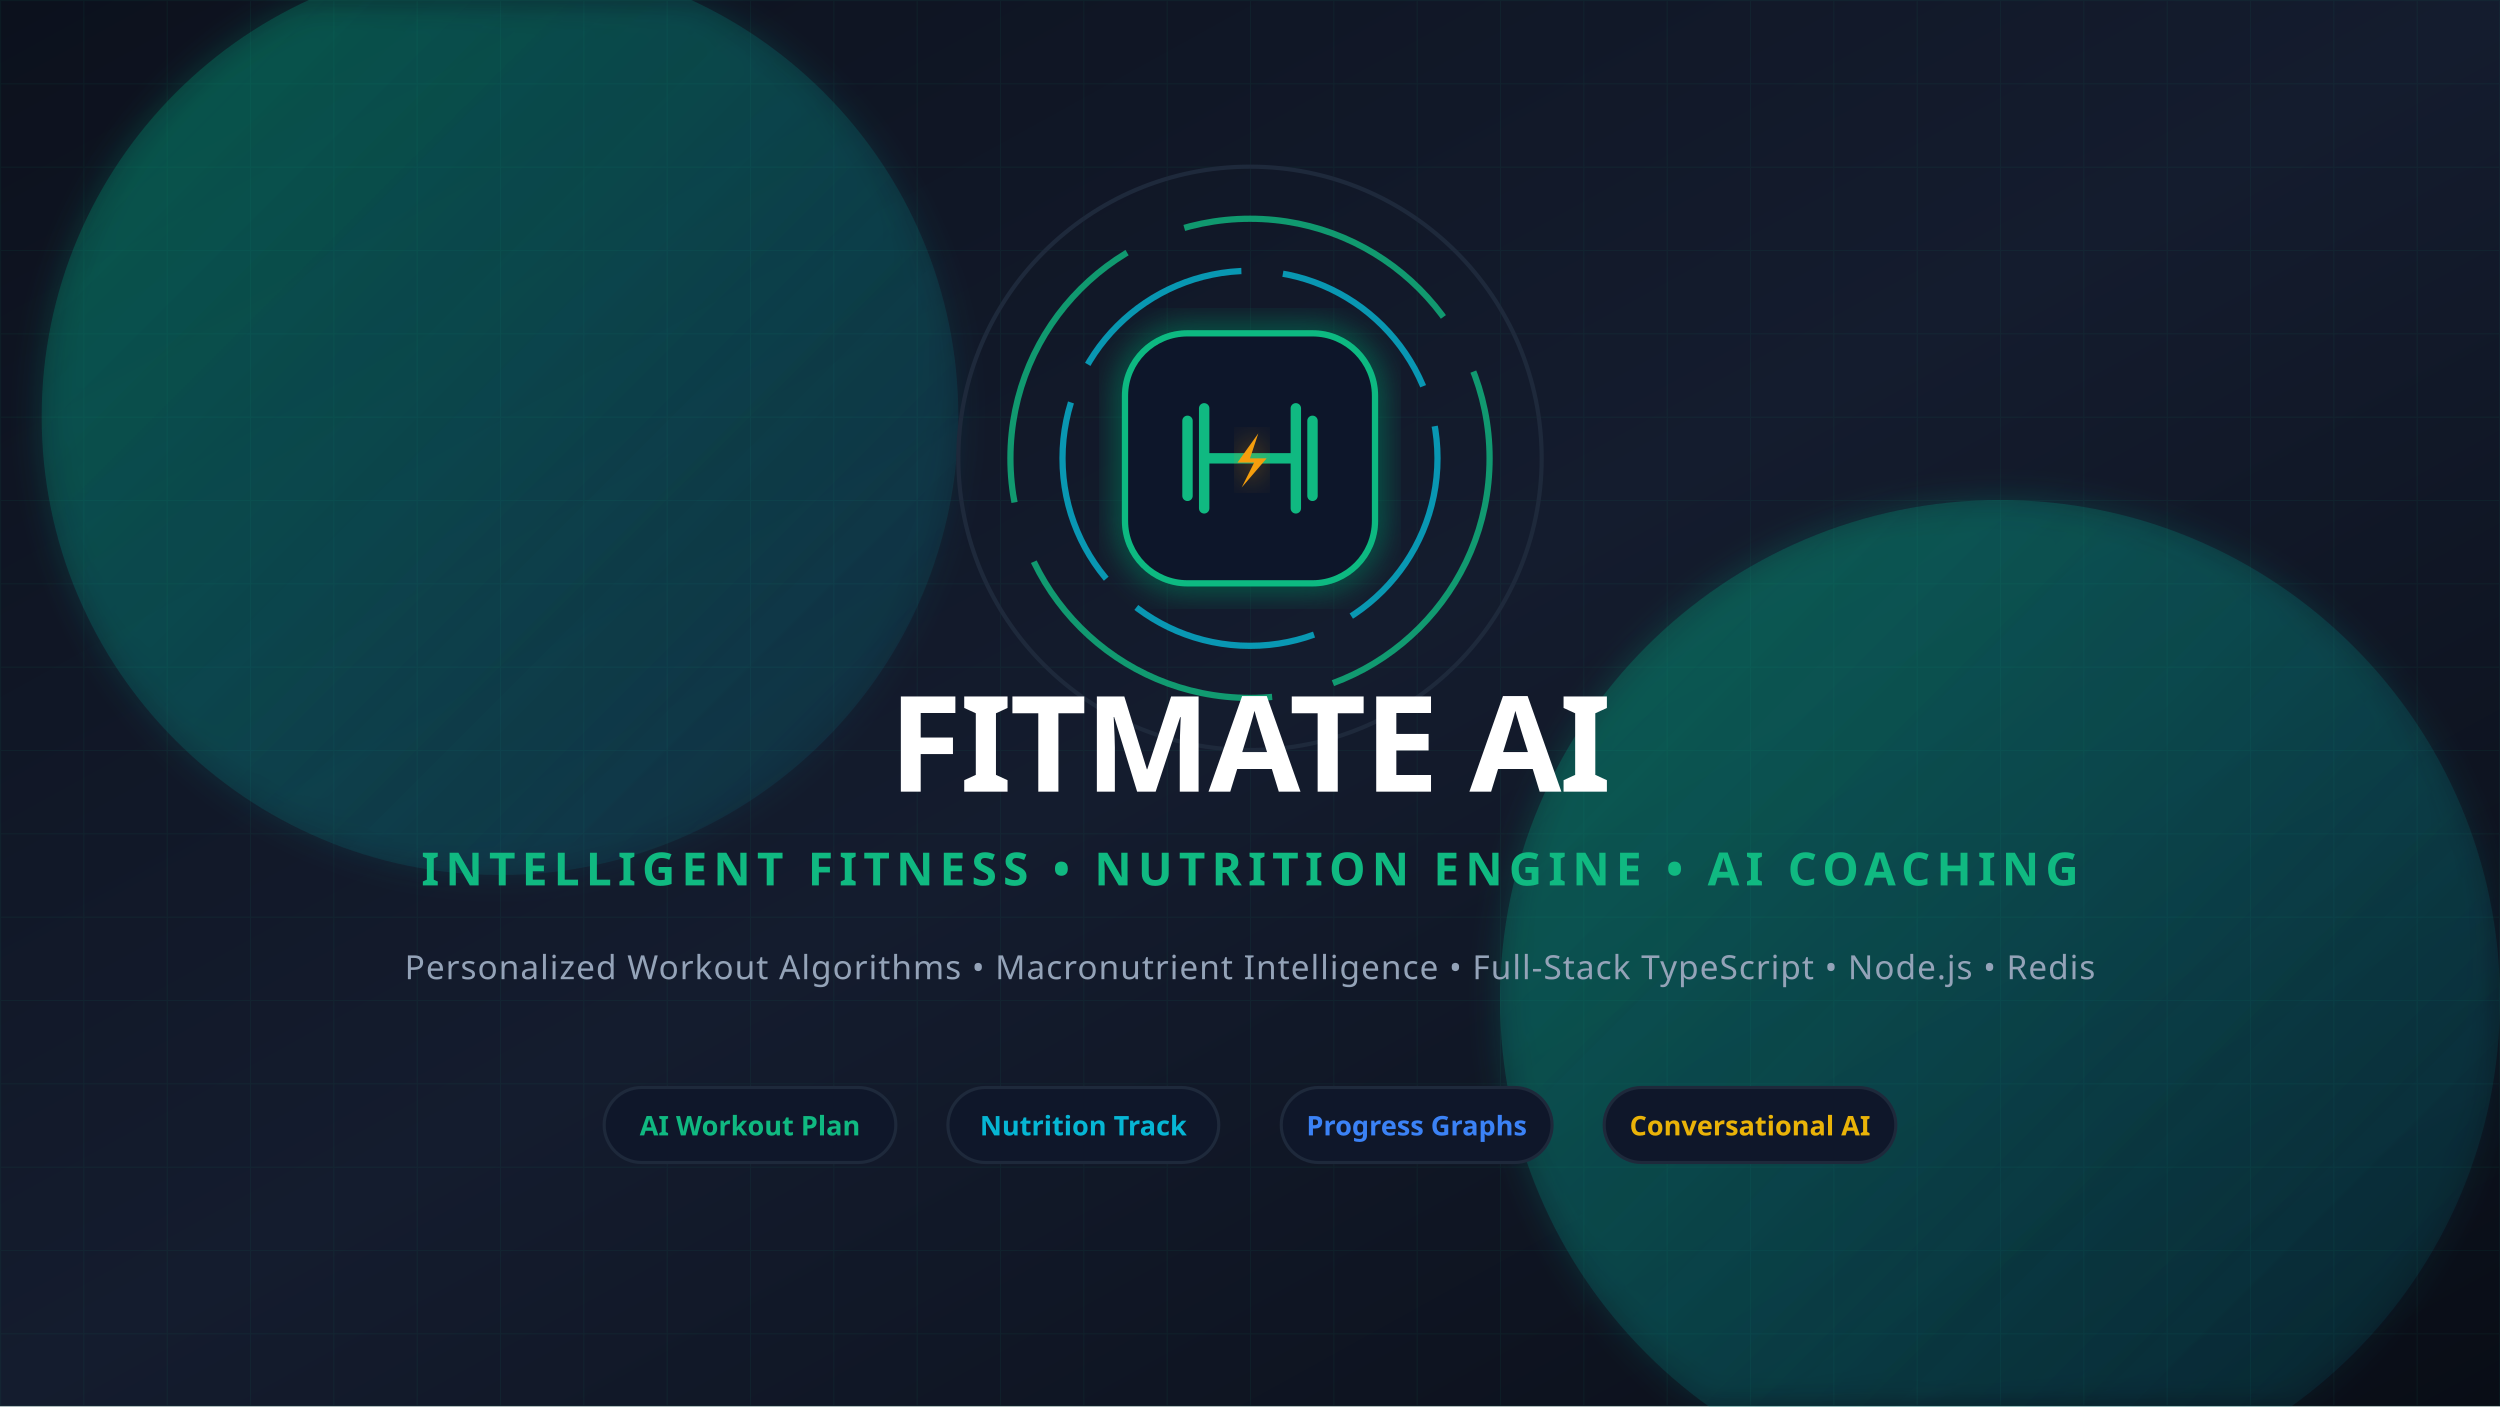
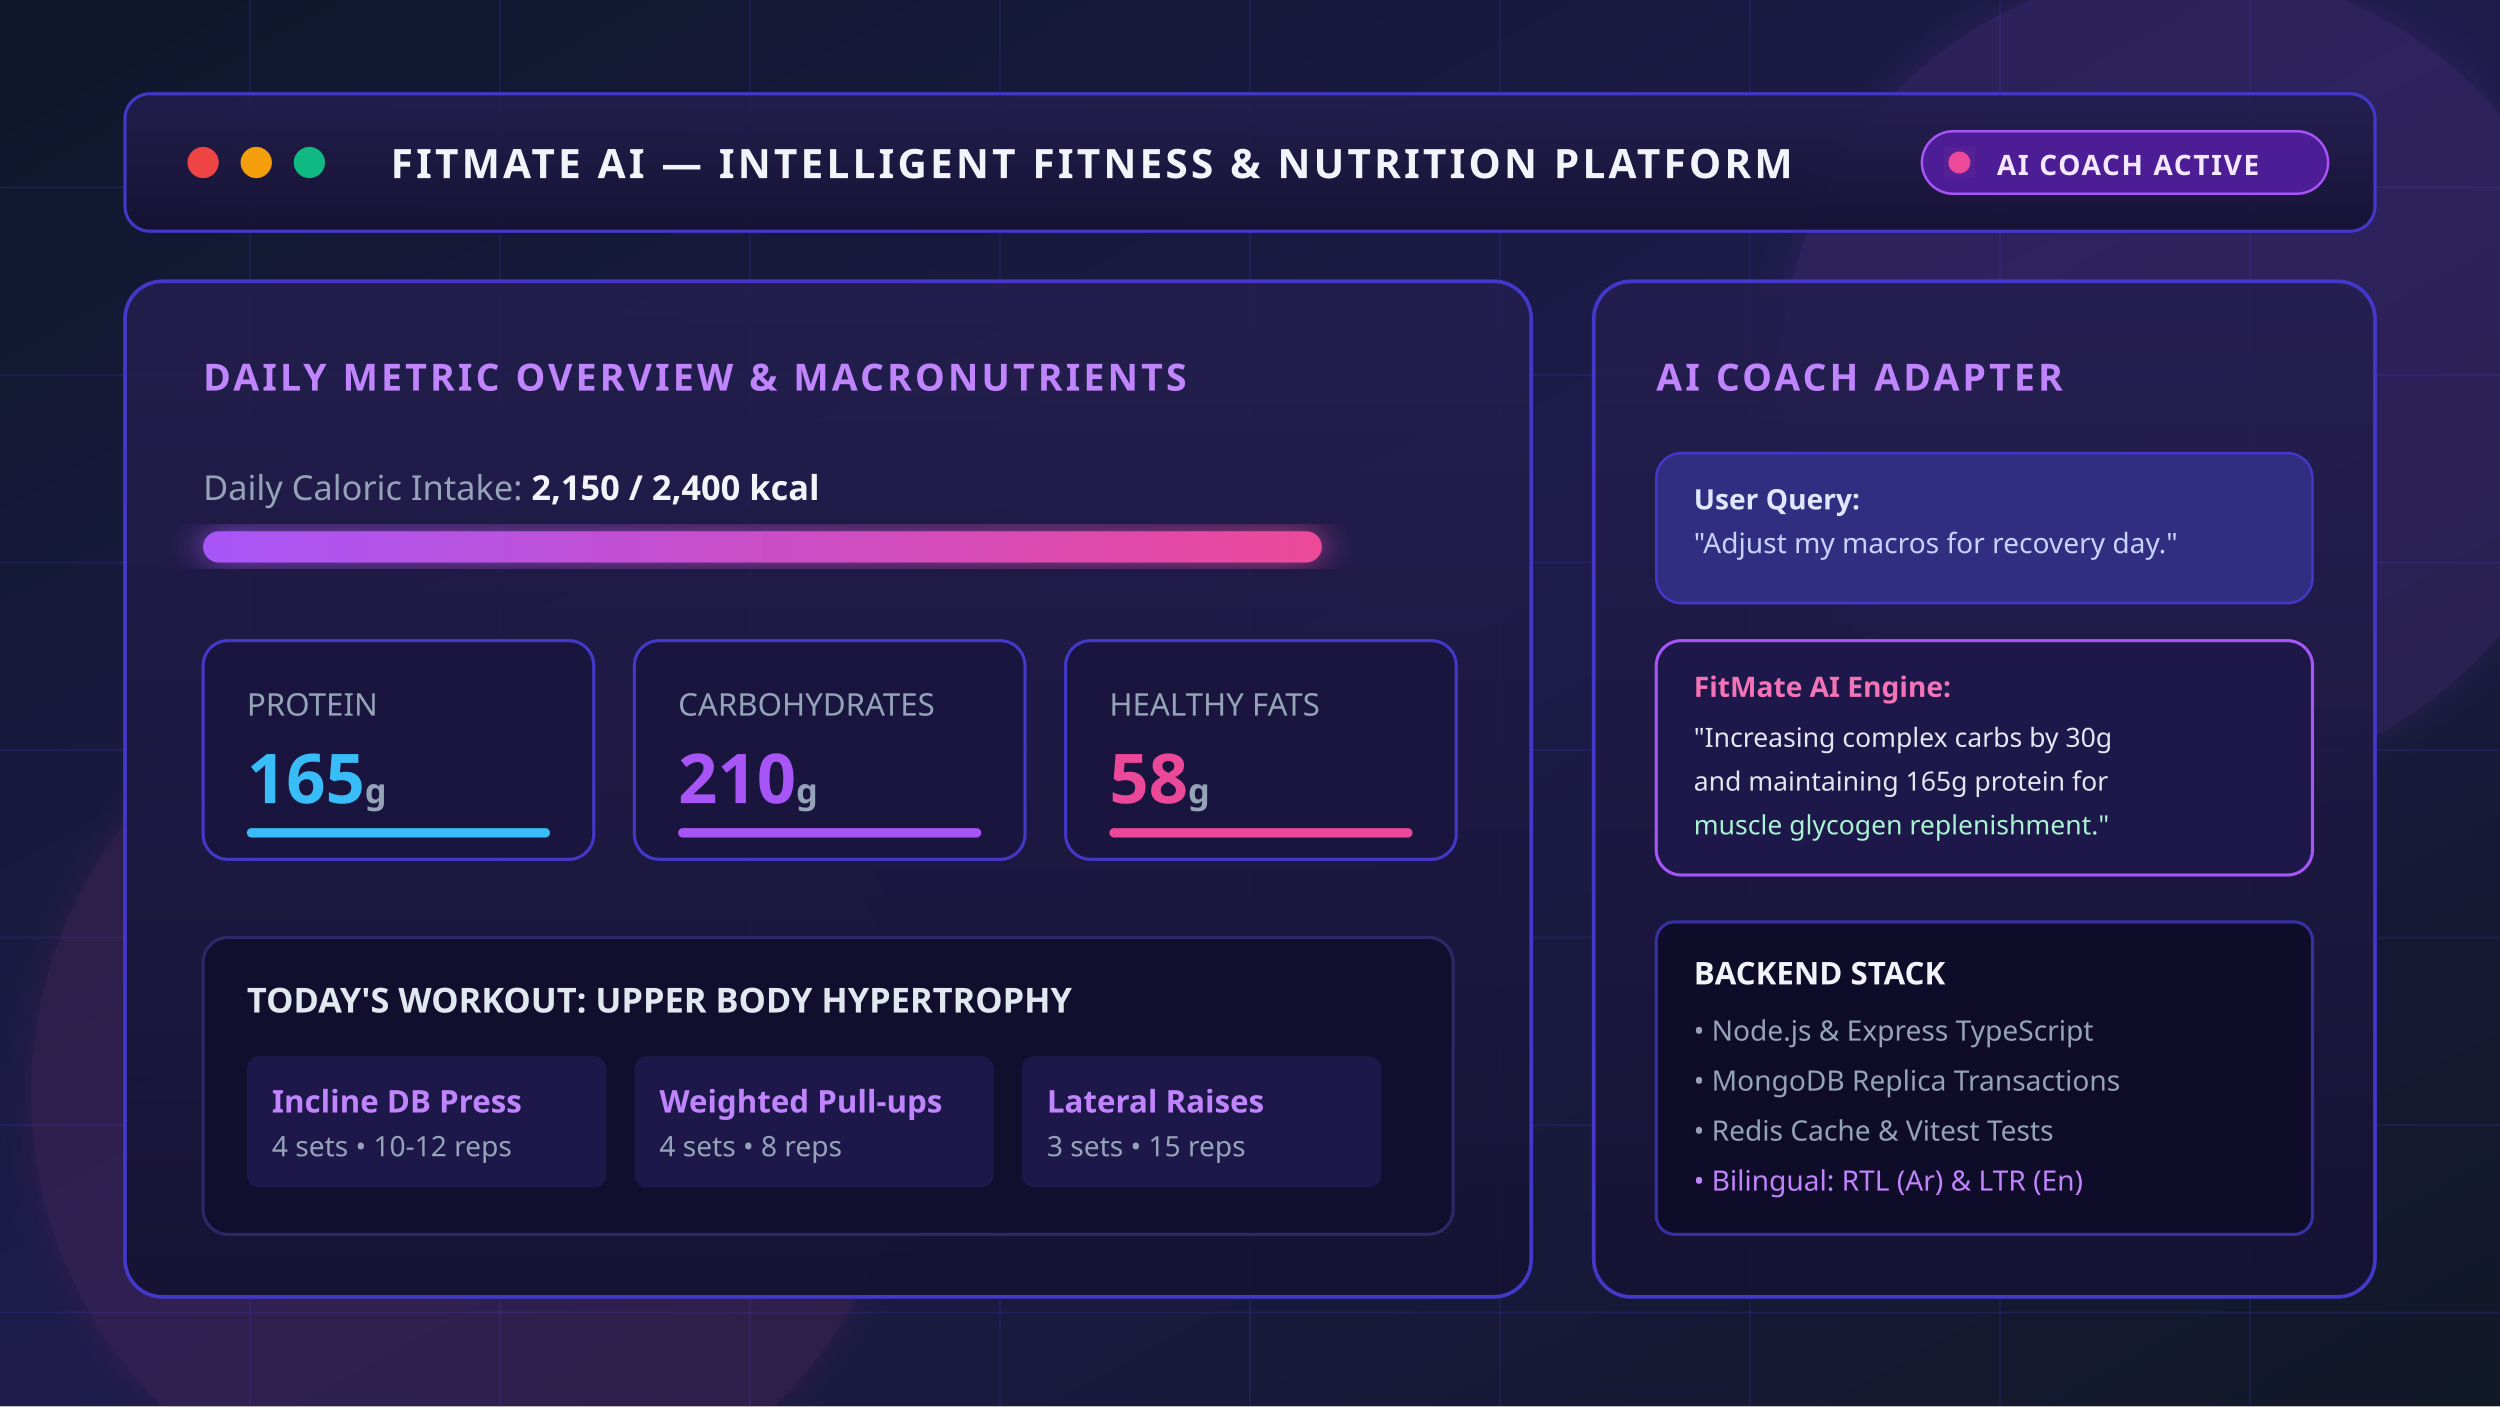
- <svg xmlns="http://www.w3.org/2000/svg" viewBox="0 0 1200 675" width="1200" height="675">
+ <svg xmlns="http://www.w3.org/2000/svg" viewBox="0 0 800 450" width="100%" height="100%">
  <defs>
-     <linearGradient id="bg" x1="0%" y1="0%" x2="100%" y2="100%">
-       <stop offset="0%" stop-color="#0c111d" />
-       <stop offset="50%" stop-color="#141c2e" />
-       <stop offset="100%" stop-color="#090d16" />
+     <linearGradient id="fm-bg" x1="0%" y1="0%" x2="100%" y2="100%">
+       <stop offset="0%" stop-color="#0f172a" />
+       <stop offset="50%" stop-color="#1e1b4b" />
+       <stop offset="100%" stop-color="#111827" />
    </linearGradient>
-     <linearGradient id="emeraldTeal" x1="0%" y1="0%" x2="100%" y2="0%">
-       <stop offset="0%" stop-color="#10b981" />
-       <stop offset="50%" stop-color="#06b6d4" />
+     <linearGradient id="fm-violet" x1="0%" y1="0%" x2="100%" y2="0%">
+       <stop offset="0%" stop-color="#a855f7" />
+       <stop offset="100%" stop-color="#ec4899" />
+     </linearGradient>
+     <linearGradient id="fm-cyan" x1="0%" y1="0%" x2="100%" y2="0%">
+       <stop offset="0%" stop-color="#06b6d4" />
      <stop offset="100%" stop-color="#3b82f6" />
    </linearGradient>
-     <linearGradient id="accentGlow" x1="0%" y1="0%" x2="100%" y2="100%">
-       <stop offset="0%" stop-color="#10b981" stop-opacity="0.25" />
-       <stop offset="100%" stop-color="#06b6d4" stop-opacity="0.05" />
+     <linearGradient id="fm-card" x1="0%" y1="0%" x2="0%" y2="100%">
+       <stop offset="0%" stop-color="#241e4f" stop-opacity="0.85" />
+       <stop offset="100%" stop-color="#151233" stop-opacity="0.95" />
    </linearGradient>
-     <filter id="glow">
-       <feGaussianBlur stdDeviation="8" result="blur" />
+     <filter id="fm-glow" x="-20%" y="-20%" width="140%" height="140%">
+       <feGaussianBlur stdDeviation="6" result="blur" />
      <feComposite in="SourceGraphic" in2="blur" operator="over" />
    </filter>
  </defs>
-   <rect width="1200" height="675" fill="url(#bg)" />
-   <g opacity="0.06" stroke="#10b981" stroke-width="1">
-     <pattern id="grid2" width="40" height="40" patternUnits="userSpaceOnUse">
-       <path d="M 40 0 L 0 0 0 40" fill="none" />
-     </pattern>
-     <rect width="1200" height="675" fill="url(#grid2)" />
+   <rect width="800" height="450" fill="url(#fm-bg)" />
+   <g stroke="#3730a3" stroke-width="0.5" stroke-opacity="0.3">
+     <path d="M0 60 H800 M0 120 H800 M0 180 H800 M0 240 H800 M0 300 H800 M0 360 H800 M0 420 H800" />
+     <path d="M80 0 V450 M160 0 V450 M240 0 V450 M320 0 V450 M400 0 V450 M480 0 V450 M560 0 V450 M640 0 V450 M720 0 V450" />
  </g>
-   <circle cx="240" cy="200" r="220" fill="url(#accentGlow)" filter="url(#glow)" />
-   <circle cx="960" cy="480" r="240" fill="url(#accentGlow)" filter="url(#glow)" />
-   <g transform="translate(600, 220)">
-     <circle cx="0" cy="0" r="140" fill="none" stroke="#1e293b" stroke-width="2" />
-     <circle cx="0" cy="0" r="115" fill="none" stroke="#10b981" stroke-width="3" stroke-dasharray="140 30" opacity="0.8" />
-     <circle cx="0" cy="0" r="90" fill="none" stroke="#06b6d4" stroke-width="3" stroke-dasharray="90 20" opacity="0.8" />
-     <rect x="-60" y="-60" width="120" height="120" rx="30" fill="#0f172a" stroke="#10b981" stroke-width="3" filter="url(#glow)" />
-     <path d="M -30 -18 L -30 18 M -22 -24 L -22 24 M -22 0 L 22 0 M 22 -24 L 22 24 M 30 -18 L 30 18" stroke="#10b981" stroke-width="5" stroke-linecap="round" />
-     <polygon points="4,-12 -6,2 2,2 -4,14 8,0 0,0" fill="#f59e0b" filter="url(#glow)" />
+   <circle cx="700" cy="120" r="130" fill="#a855f7" opacity="0.12" filter="url(#fm-glow)" />
+   <circle cx="150" cy="350" r="140" fill="#ec4899" opacity="0.09" filter="url(#fm-glow)" />
+   <rect x="40" y="30" width="720" height="44" rx="8" fill="url(#fm-card)" stroke="#4338ca" stroke-width="1" />
+   <circle cx="65" cy="52" r="5" fill="#ef4444" />
+   <circle cx="82" cy="52" r="5" fill="#f59e0b" />
+   <circle cx="99" cy="52" r="5" fill="#10b981" />
+   <text x="125" y="57" fill="#f1f5f9" font-family="system-ui, sans-serif" font-size="13" font-weight="700" letter-spacing="1">FITMATE AI — INTELLIGENT FITNESS &amp; NUTRITION PLATFORM</text>
+   <g transform="translate(615, 42)">
+     <rect width="130" height="20" rx="10" fill="#4c1d95" stroke="#a855f7" stroke-width="0.8" />
+     <circle cx="12" cy="10" r="3.5" fill="#ec4899" filter="url(#fm-glow)" />
+     <text x="24" y="14" fill="#f3e8ff" font-family="system-ui, sans-serif" font-size="9" font-weight="600" letter-spacing="0.5">AI COACH ACTIVE</text>
  </g>
-   <text x="600" y="380" font-family="'Segoe UI', -apple-system, sans-serif" font-size="64" font-weight="900" fill="#ffffff" text-anchor="middle" letter-spacing="-1">
-     FITMATE AI
-   </text>
-   <text x="600" y="425" font-family="'Segoe UI', sans-serif" font-size="22" font-weight="600" fill="#10b981" text-anchor="middle" letter-spacing="3">
-     INTELLIGENT FITNESS • NUTRITION ENGINE • AI COACHING
-   </text>
-   <text x="600" y="470" font-family="'Segoe UI', sans-serif" font-size="16" fill="#94a3b8" text-anchor="middle" letter-spacing="0.5">
-     Personalized Workout Algorithms • Macronutrient Intelligence • Full-Stack TypeScript • Node.js • Redis
-   </text>
-   <g transform="translate(600, 540)">
-     <g transform="translate(-240, 0)">
-       <rect x="-70" y="-18" width="140" height="36" rx="18" fill="#0f172a" stroke="#1e293b" stroke-width="1.5" />
-       <text x="0" y="5" font-family="'Segoe UI', sans-serif" font-size="13" font-weight="700" fill="#10b981" text-anchor="middle">AI Workout Plan</text>
+   <rect x="40" y="90" width="450" height="325" rx="12" fill="url(#fm-card)" stroke="#4338ca" stroke-width="1.2" />
+   <text x="65" y="125" fill="#c084fc" font-family="system-ui, sans-serif" font-size="12" font-weight="700" letter-spacing="1">DAILY METRIC OVERVIEW &amp; MACRONUTRIENTS</text>
+   <g transform="translate(65, 145)">
+     <text x="0" y="15" fill="#94a3b8" font-family="system-ui, sans-serif" font-size="11">Daily Caloric Intake: <tspan fill="#f1f5f9" font-weight="700">2,150 / 2,400 kcal</tspan>
+     </text>
+     <rect y="25" width="400" height="10" rx="5" fill="#1e1b4b" />
+     <rect y="25" width="358" height="10" rx="5" fill="url(#fm-violet)" filter="url(#fm-glow)" />
+   </g>
+   <g transform="translate(65, 205)">
+     <rect width="125" height="70" rx="8" fill="#19153e" stroke="#4338ca" stroke-width="1" />
+     <text x="14" y="24" fill="#94a3b8" font-family="system-ui, sans-serif" font-size="10">PROTEIN</text>
+     <text x="14" y="52" fill="#38bdf8" font-family="system-ui, sans-serif" font-size="22" font-weight="800">165<tspan font-size="11" fill="#94a3b8">g</tspan>
+     </text>
+     <rect x="14" y="60" width="97" height="3" rx="1.5" fill="#38bdf8" />
+     <rect x="138" width="125" height="70" rx="8" fill="#19153e" stroke="#4338ca" stroke-width="1" />
+     <text x="152" y="24" fill="#94a3b8" font-family="system-ui, sans-serif" font-size="10">CARBOHYDRATES</text>
+     <text x="152" y="52" fill="#a855f7" font-family="system-ui, sans-serif" font-size="22" font-weight="800">210<tspan font-size="11" fill="#94a3b8">g</tspan>
+     </text>
+     <rect x="152" y="60" width="97" height="3" rx="1.5" fill="#a855f7" />
+     <rect x="276" width="125" height="70" rx="8" fill="#19153e" stroke="#4338ca" stroke-width="1" />
+     <text x="290" y="24" fill="#94a3b8" font-family="system-ui, sans-serif" font-size="10">HEALTHY FATS</text>
+     <text x="290" y="52" fill="#ec4899" font-family="system-ui, sans-serif" font-size="22" font-weight="800">58<tspan font-size="11" fill="#94a3b8">g</tspan>
+     </text>
+     <rect x="290" y="60" width="97" height="3" rx="1.5" fill="#ec4899" />
+   </g>
+   <g transform="translate(65, 300)">
+     <rect width="400" height="95" rx="8" fill="#120e2e" stroke="#2e2768" stroke-width="1" />
+     <text x="14" y="24" fill="#e2e8f0" font-family="system-ui, sans-serif" font-size="11" font-weight="700">TODAY'S WORKOUT: UPPER BODY HYPERTROPHY</text>
+     <g transform="translate(14, 38)">
+       <rect width="115" height="42" rx="4" fill="#1e184a" />
+       <text x="8" y="18" fill="#c084fc" font-family="system-ui, sans-serif" font-size="10" font-weight="600">Incline DB Press</text>
+       <text x="8" y="32" fill="#94a3b8" font-family="system-ui, sans-serif" font-size="9">4 sets • 10-12 reps</text>
    </g>
-     <g transform="translate(-80, 0)">
-       <rect x="-65" y="-18" width="130" height="36" rx="18" fill="#0f172a" stroke="#1e293b" stroke-width="1.5" />
-       <text x="0" y="5" font-family="'Segoe UI', sans-serif" font-size="13" font-weight="700" fill="#06b6d4" text-anchor="middle">Nutrition Track</text>
+     <g transform="translate(138, 38)">
+       <rect width="115" height="42" rx="4" fill="#1e184a" />
+       <text x="8" y="18" fill="#c084fc" font-family="system-ui, sans-serif" font-size="10" font-weight="600">Weighted Pull-ups</text>
+       <text x="8" y="32" fill="#94a3b8" font-family="system-ui, sans-serif" font-size="9">4 sets • 8 reps</text>
    </g>
-     <g transform="translate(80, 0)">
-       <rect x="-65" y="-18" width="130" height="36" rx="18" fill="#0f172a" stroke="#1e293b" stroke-width="1.5" />
-       <text x="0" y="5" font-family="'Segoe UI', sans-serif" font-size="13" font-weight="700" fill="#3b82f6" text-anchor="middle">Progress Graphs</text>
-     </g>
-     <g transform="translate(240, 0)">
-       <rect x="-70" y="-18" width="140" height="36" rx="18" fill="#0f172a" stroke="#1e293b" stroke-width="1.5" />
-       <text x="0" y="5" font-family="'Segoe UI', sans-serif" font-size="13" font-weight="700" fill="#eab308" text-anchor="middle">Conversational AI</text>
+     <g transform="translate(262, 38)">
+       <rect width="115" height="42" rx="4" fill="#1e184a" />
+       <text x="8" y="18" fill="#c084fc" font-family="system-ui, sans-serif" font-size="10" font-weight="600">Lateral Raises</text>
+       <text x="8" y="32" fill="#94a3b8" font-family="system-ui, sans-serif" font-size="9">3 sets • 15 reps</text>
    </g>
  </g>
+   <rect x="510" y="90" width="250" height="325" rx="12" fill="url(#fm-card)" stroke="#4338ca" stroke-width="1.2" />
+   <text x="530" y="125" fill="#c084fc" font-family="system-ui, sans-serif" font-size="12" font-weight="700" letter-spacing="1">AI COACH ADAPTER</text>
+   <g transform="translate(530, 145)">
+     <rect width="210" height="48" rx="8" fill="#312e81" stroke="#4338ca" stroke-width="0.8" />
+     <text x="12" y="18" fill="#e0e7ff" font-family="system-ui, sans-serif" font-size="9" font-weight="600">User Query:</text>
+     <text x="12" y="32" fill="#c7d2fe" font-family="system-ui, sans-serif" font-size="9">"Adjust my macros for recovery day."</text>
+   </g>
+   <g transform="translate(530, 205)">
+     <rect width="210" height="75" rx="8" fill="#1e184a" stroke="#a855f7" stroke-width="1" />
+     <text x="12" y="18" fill="#f472b6" font-family="system-ui, sans-serif" font-size="9" font-weight="700">FitMate AI Engine:</text>
+     <text x="12" y="34" fill="#e2e8f0" font-family="system-ui, sans-serif" font-size="8.5">"Increasing complex carbs by 30g</text>
+     <text x="12" y="48" fill="#e2e8f0" font-family="system-ui, sans-serif" font-size="8.5">and maintaining 165g protein for</text>
+     <text x="12" y="62" fill="#a7f3d0" font-family="system-ui, sans-serif" font-size="8.5">muscle glycogen replenishment."</text>
+   </g>
+   <g transform="translate(530, 295)">
+     <rect width="210" height="100" rx="6" fill="#0f0c29" stroke="#3730a3" stroke-width="1" />
+     <text x="12" y="20" fill="#f1f5f9" font-family="system-ui, sans-serif" font-size="10" font-weight="700">BACKEND STACK</text>
+     <text x="12" y="38" fill="#94a3b8" font-family="system-ui, sans-serif" font-size="9">• Node.js &amp; Express TypeScript</text>
+     <text x="12" y="54" fill="#94a3b8" font-family="system-ui, sans-serif" font-size="9">• MongoDB Replica Transactions</text>
+     <text x="12" y="70" fill="#94a3b8" font-family="system-ui, sans-serif" font-size="9">• Redis Cache &amp; Vitest Tests</text>
+     <text x="12" y="86" fill="#c084fc" font-family="system-ui, sans-serif" font-size="9">• Bilingual: RTL (Ar) &amp; LTR (En)</text>
+   </g>
</svg>
